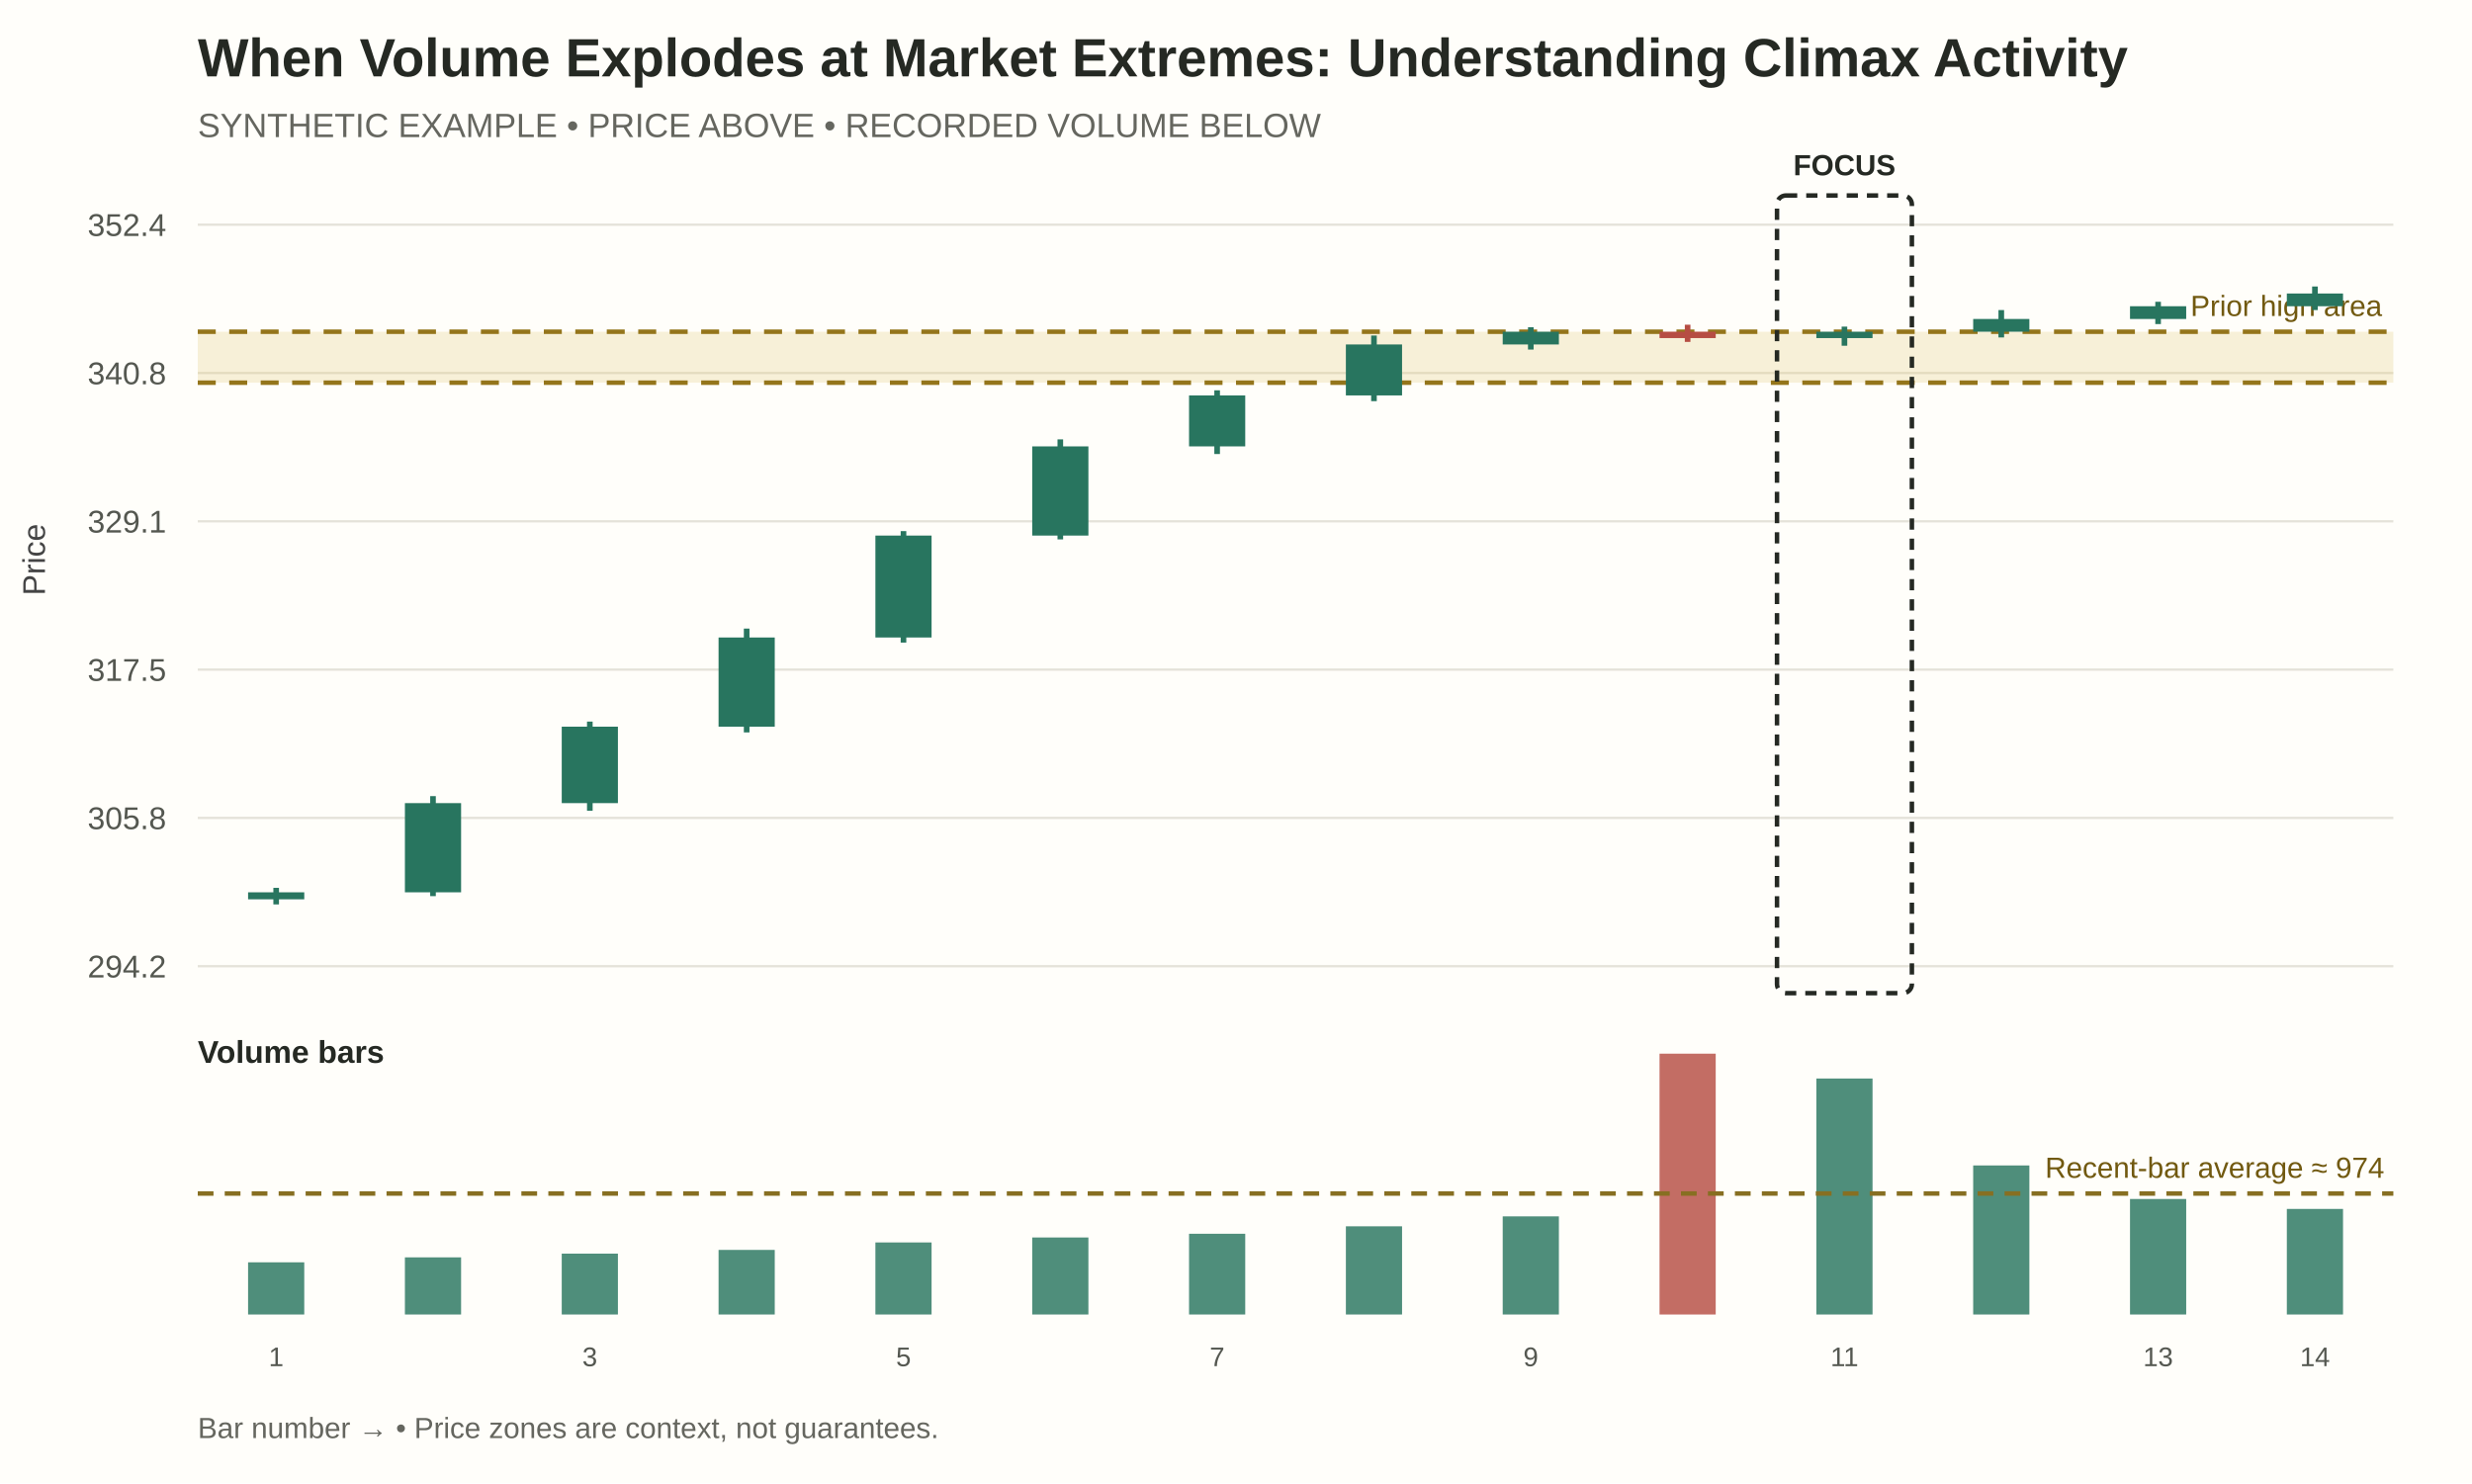
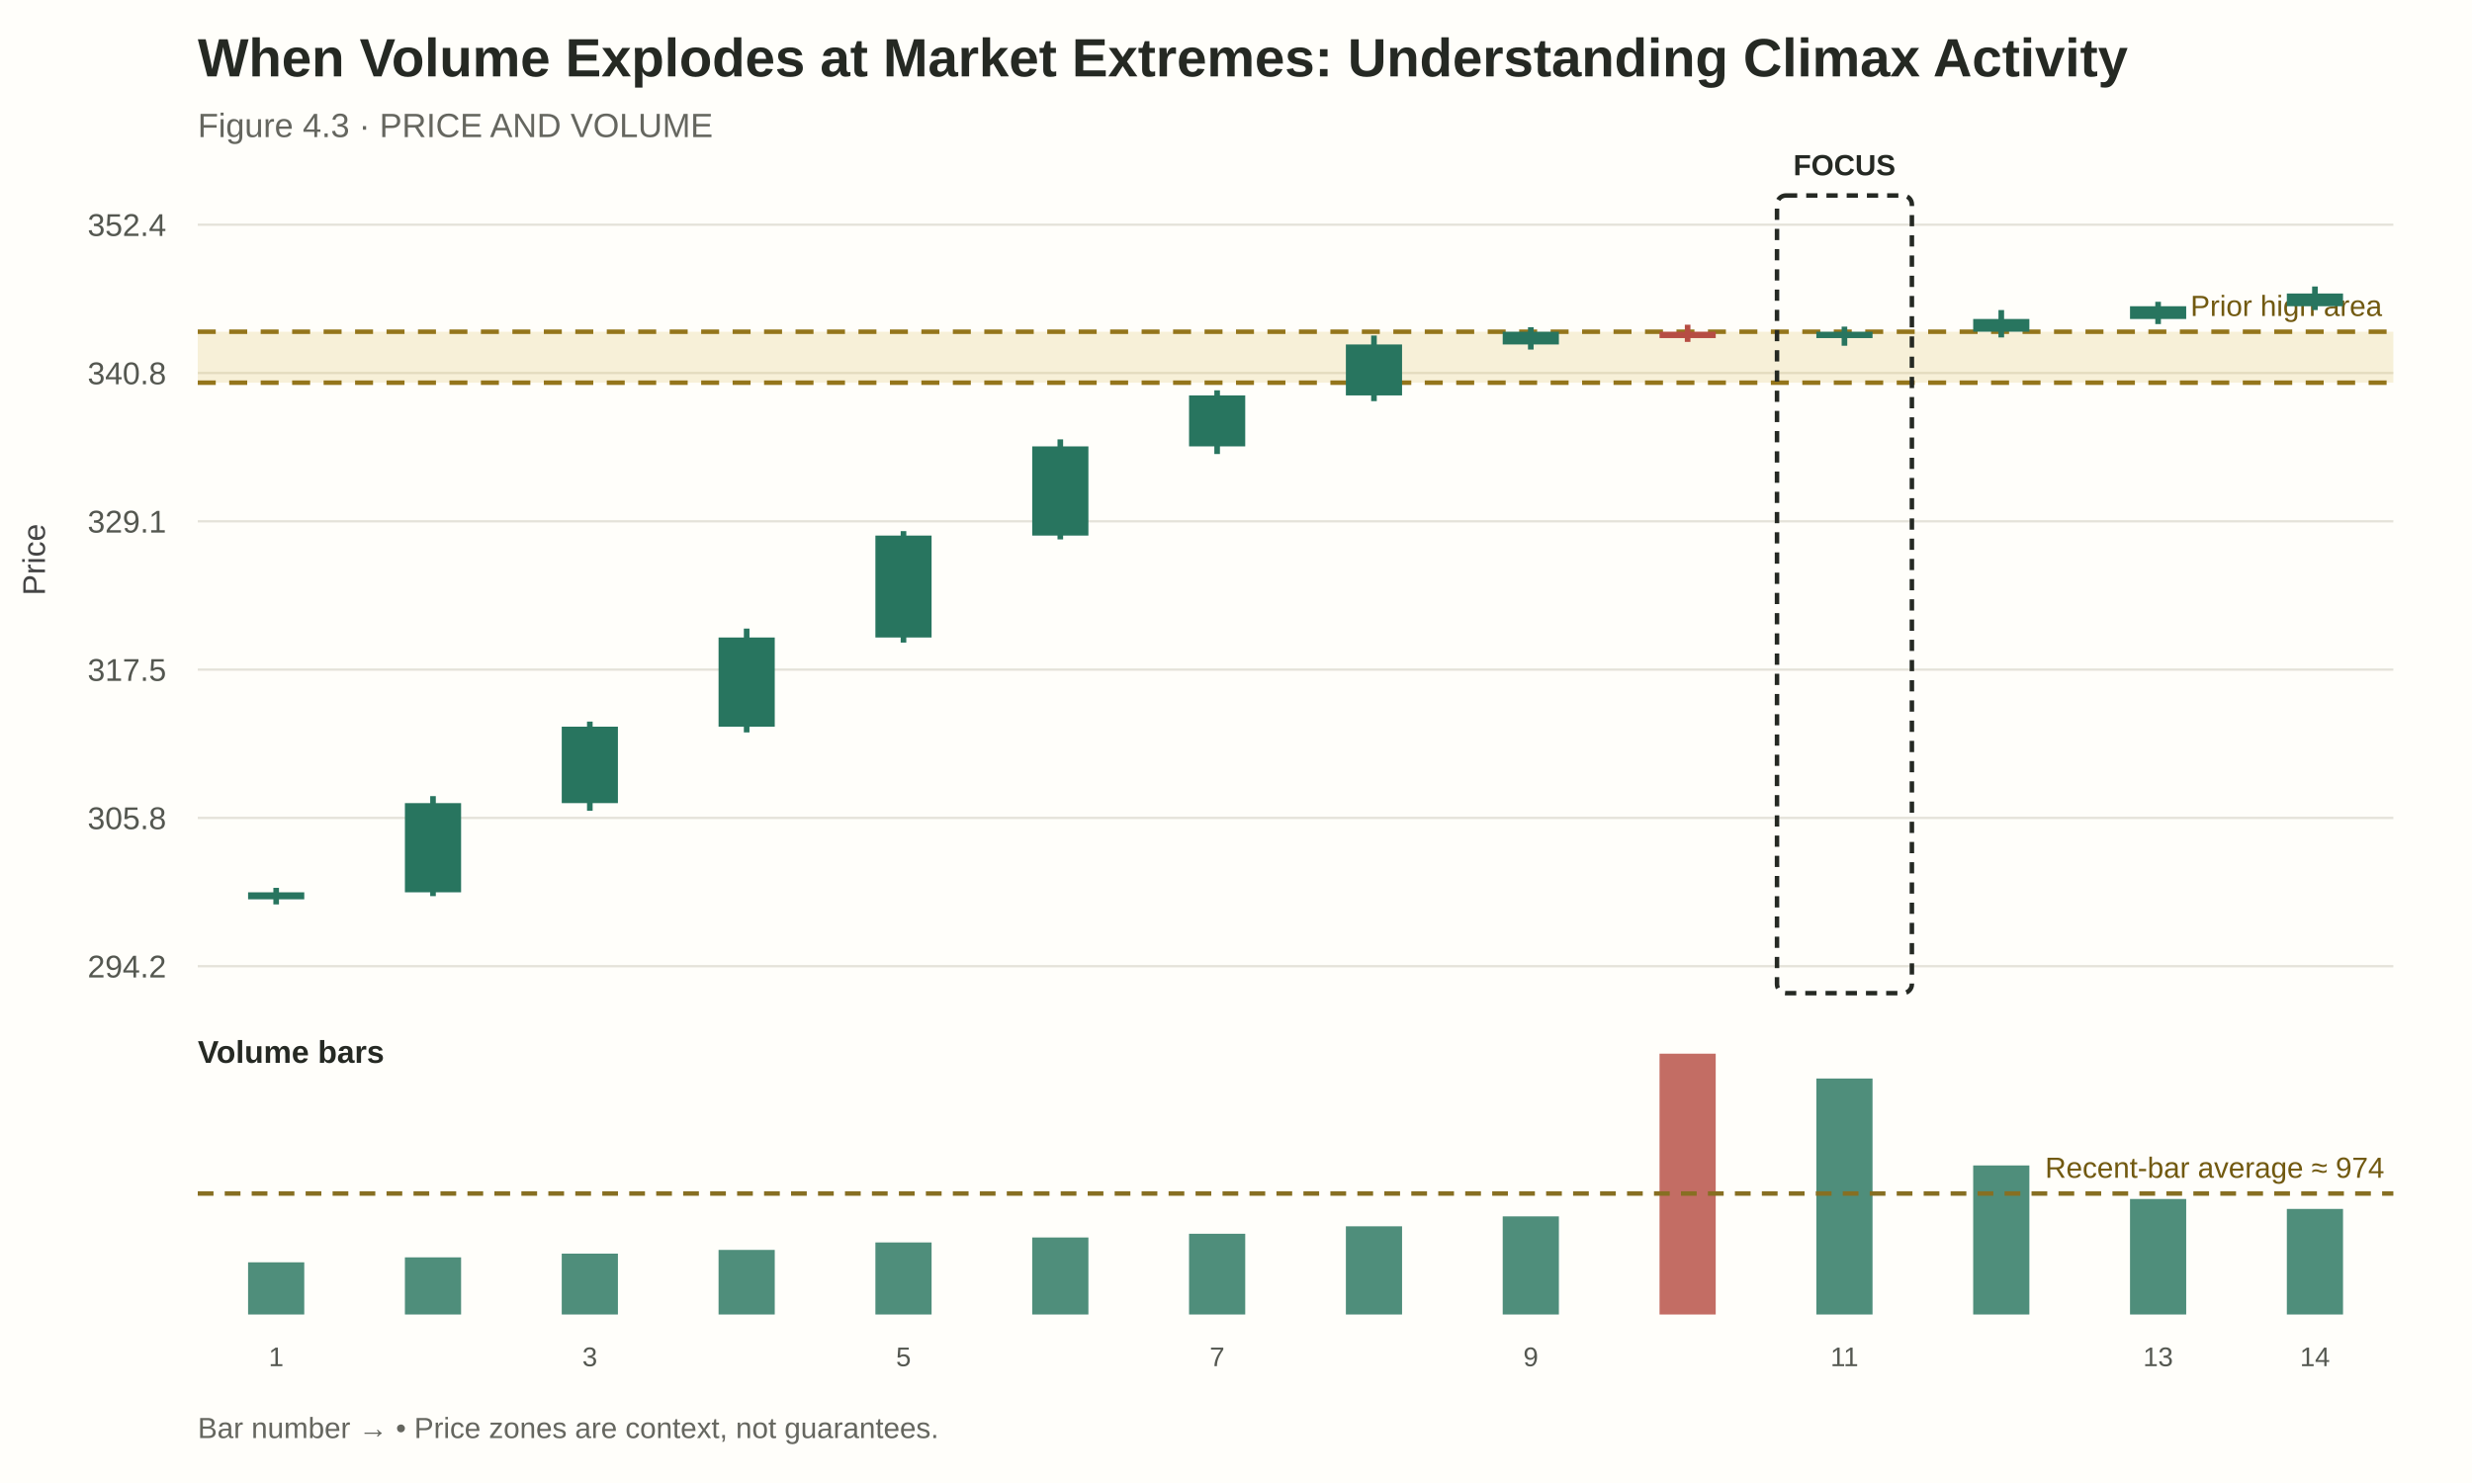
<svg xmlns="http://www.w3.org/2000/svg" role="img" aria-labelledby="chartTitle chartDesc" viewBox="0 0 1100 660" width="1100" height="660">
  <rect width="100%" height="100%" fill="#fffefa" />
  <text x="88" y="34" font-family="Arial,sans-serif" font-size="24" font-weight="700" fill="#252923">When Volume Explodes at Market Extremes: Understanding Climax Activity</text>
-   <text x="88" y="61" font-family="Arial,sans-serif" font-size="15" fill="#65665f">SYNTHETIC EXAMPLE • PRICE ABOVE • RECORDED VOLUME BELOW</text>
+   <text x="88" y="61" font-family="Arial,sans-serif" font-size="15" fill="#65665f">Figure 4.3 · PRICE AND VOLUME</text>
  <line x1="88" x2="1065" y1="430" y2="430" stroke="#e4e2d9" />
  <text x="74" y="435" text-anchor="end" font-family="Arial,sans-serif" font-size="14" fill="#545750">294.2</text>
  <line x1="88" x2="1065" y1="364" y2="364" stroke="#e4e2d9" />
  <text x="74" y="369" text-anchor="end" font-family="Arial,sans-serif" font-size="14" fill="#545750">305.8</text>
  <line x1="88" x2="1065" y1="298" y2="298" stroke="#e4e2d9" />
  <text x="74" y="303" text-anchor="end" font-family="Arial,sans-serif" font-size="14" fill="#545750">317.5</text>
  <line x1="88" x2="1065" y1="232" y2="232" stroke="#e4e2d9" />
  <text x="74" y="237" text-anchor="end" font-family="Arial,sans-serif" font-size="14" fill="#545750">329.1</text>
  <line x1="88" x2="1065" y1="166" y2="166" stroke="#e4e2d9" />
  <text x="74" y="171" text-anchor="end" font-family="Arial,sans-serif" font-size="14" fill="#545750">340.8</text>
  <line x1="88" x2="1065" y1="100" y2="100" stroke="#e4e2d9" />
  <text x="74" y="105" text-anchor="end" font-family="Arial,sans-serif" font-size="14" fill="#545750">352.4</text>
  <rect x="88" y="147.629" width="977" height="22.68" fill="#dfc66b" opacity=".24" />
  <line x1="88" x2="1065" y1="147.629" y2="147.629" stroke="#94751b" stroke-width="2" stroke-dasharray="8 6" />
  <line x1="88" x2="1065" y1="170.309" y2="170.309" stroke="#94751b" stroke-width="2" stroke-dasharray="8 6" />
  <text x="1060" y="140.629" text-anchor="end" font-family="Arial,sans-serif" font-size="13" fill="#715910">Prior high area</text>
  <text x="20" y="265" transform="rotate(-90 20 265)" font-family="Arial,sans-serif" font-size="14" fill="#444">Price</text>
  <line x1="122.893" x2="122.893" y1="395.129" y2="402.5" stroke="#28755f" stroke-width="2.5" />
  <rect x="110.393" y="397.113" width="25" height="3.119" fill="#28755f" />
  <rect x="110.393" y="561.786" width="25" height="23.214" fill="#28755f" opacity=".82" />
  <text x="122.893" y="608" text-anchor="middle" font-family="Arial,sans-serif" font-size="12" fill="#545750">1</text>
  <line x1="192.679" x2="192.679" y1="354.304" y2="398.814" stroke="#28755f" stroke-width="2.5" />
  <rect x="180.179" y="357.423" width="25" height="39.691" fill="#28755f" />
  <rect x="180.179" y="559.575" width="25" height="25.425" fill="#28755f" opacity=".82" />
  <line x1="262.464" x2="262.464" y1="321.134" y2="360.825" stroke="#28755f" stroke-width="2.5" />
  <rect x="249.964" y="323.402" width="25" height="34.021" fill="#28755f" />
  <rect x="249.964" y="557.917" width="25" height="27.083" fill="#28755f" opacity=".82" />
  <text x="262.464" y="608" text-anchor="middle" font-family="Arial,sans-serif" font-size="12" fill="#545750">3</text>
  <line x1="332.25" x2="332.25" y1="279.742" y2="325.954" stroke="#28755f" stroke-width="2.5" />
  <rect x="319.75" y="283.711" width="25" height="39.691" fill="#28755f" />
  <rect x="319.75" y="556.259" width="25" height="28.741" fill="#28755f" opacity=".82" />
  <line x1="402.036" x2="402.036" y1="236.366" y2="285.979" stroke="#28755f" stroke-width="2.5" />
  <rect x="389.536" y="238.351" width="25" height="45.361" fill="#28755f" />
  <rect x="389.536" y="552.942" width="25" height="32.058" fill="#28755f" opacity=".82" />
  <text x="402.036" y="608" text-anchor="middle" font-family="Arial,sans-serif" font-size="12" fill="#545750">5</text>
  <line x1="471.821" x2="471.821" y1="195.541" y2="240.052" stroke="#28755f" stroke-width="2.5" />
  <rect x="459.321" y="198.66" width="25" height="39.691" fill="#28755f" />
  <rect x="459.321" y="550.731" width="25" height="34.269" fill="#28755f" opacity=".82" />
  <line x1="541.607" x2="541.607" y1="173.711" y2="202.062" stroke="#28755f" stroke-width="2.5" />
  <rect x="529.107" y="175.979" width="25" height="22.68" fill="#28755f" />
  <rect x="529.107" y="549.073" width="25" height="35.927" fill="#28755f" opacity=".82" />
  <text x="541.607" y="608" text-anchor="middle" font-family="Arial,sans-serif" font-size="12" fill="#545750">7</text>
  <line x1="611.393" x2="611.393" y1="149.33" y2="178.531" stroke="#28755f" stroke-width="2.5" />
  <rect x="598.893" y="153.299" width="25" height="22.68" fill="#28755f" />
  <rect x="598.893" y="545.757" width="25" height="39.243" fill="#28755f" opacity=".82" />
  <line x1="681.179" x2="681.179" y1="145.644" y2="155.567" stroke="#28755f" stroke-width="2.5" />
  <rect x="668.679" y="147.629" width="25" height="5.67" fill="#28755f" />
  <rect x="668.679" y="541.335" width="25" height="43.665" fill="#28755f" opacity=".82" />
  <text x="681.179" y="608" text-anchor="middle" font-family="Arial,sans-serif" font-size="12" fill="#545750">9</text>
  <line x1="750.964" x2="750.964" y1="144.51" y2="152.165" stroke="#b64d43" stroke-width="2.5" />
  <rect x="738.464" y="147.629" width="25" height="2.835" fill="#b64d43" />
  <rect x="738.464" y="468.929" width="25" height="116.071" fill="#b64d43" opacity=".82" />
  <line x1="820.75" x2="820.75" y1="145.361" y2="153.866" stroke="#28755f" stroke-width="2.5" />
  <rect x="808.25" y="147.629" width="25" height="2.835" fill="#28755f" />
  <rect x="808.25" y="479.983" width="25" height="105.017" fill="#28755f" opacity=".82" />
  <rect x="790.742" y="87" width="60.016" height="355" fill="none" stroke="#252923" stroke-width="2" stroke-dasharray="5 4" rx="4" />
  <text x="820.75" y="78" text-anchor="middle" font-family="Arial,sans-serif" font-size="13" font-weight="700" fill="#252923">FOCUS</text>
  <text x="820.75" y="608" text-anchor="middle" font-family="Arial,sans-serif" font-size="12" fill="#545750">11</text>
  <line x1="890.536" x2="890.536" y1="137.99" y2="150.18" stroke="#28755f" stroke-width="2.5" />
  <rect x="878.036" y="141.959" width="25" height="5.67" fill="#28755f" />
  <rect x="878.036" y="518.673" width="25" height="66.327" fill="#28755f" opacity=".82" />
  <line x1="960.321" x2="960.321" y1="134.304" y2="144.227" stroke="#28755f" stroke-width="2.5" />
  <rect x="947.821" y="136.289" width="25" height="5.67" fill="#28755f" />
  <rect x="947.821" y="533.597" width="25" height="51.403" fill="#28755f" opacity=".82" />
  <text x="960.321" y="608" text-anchor="middle" font-family="Arial,sans-serif" font-size="12" fill="#545750">13</text>
  <line x1="1030.107" x2="1030.107" y1="127.5" y2="137.99" stroke="#28755f" stroke-width="2.5" />
  <rect x="1017.607" y="130.619" width="25" height="5.67" fill="#28755f" />
  <rect x="1017.607" y="538.019" width="25" height="46.981" fill="#28755f" opacity=".82" />
  <text x="1030.107" y="608" text-anchor="middle" font-family="Arial,sans-serif" font-size="12" fill="#545750">14</text>
  <line x1="88" x2="1065" y1="531.165" y2="531.165" stroke="#876f22" stroke-width="2" stroke-dasharray="7 5" />
  <text x="1061" y="524.165" text-anchor="end" font-family="Arial,sans-serif" font-size="13" fill="#715910">Recent-bar average ≈ 974</text>
  <text x="88" y="473" font-family="Arial,sans-serif" font-size="14" font-weight="700" fill="#252923">Volume bars</text>
  <text x="88" y="640" font-family="Arial,sans-serif" font-size="13" fill="#65665f">Bar number → • Price zones are context, not guarantees.</text>
</svg>
